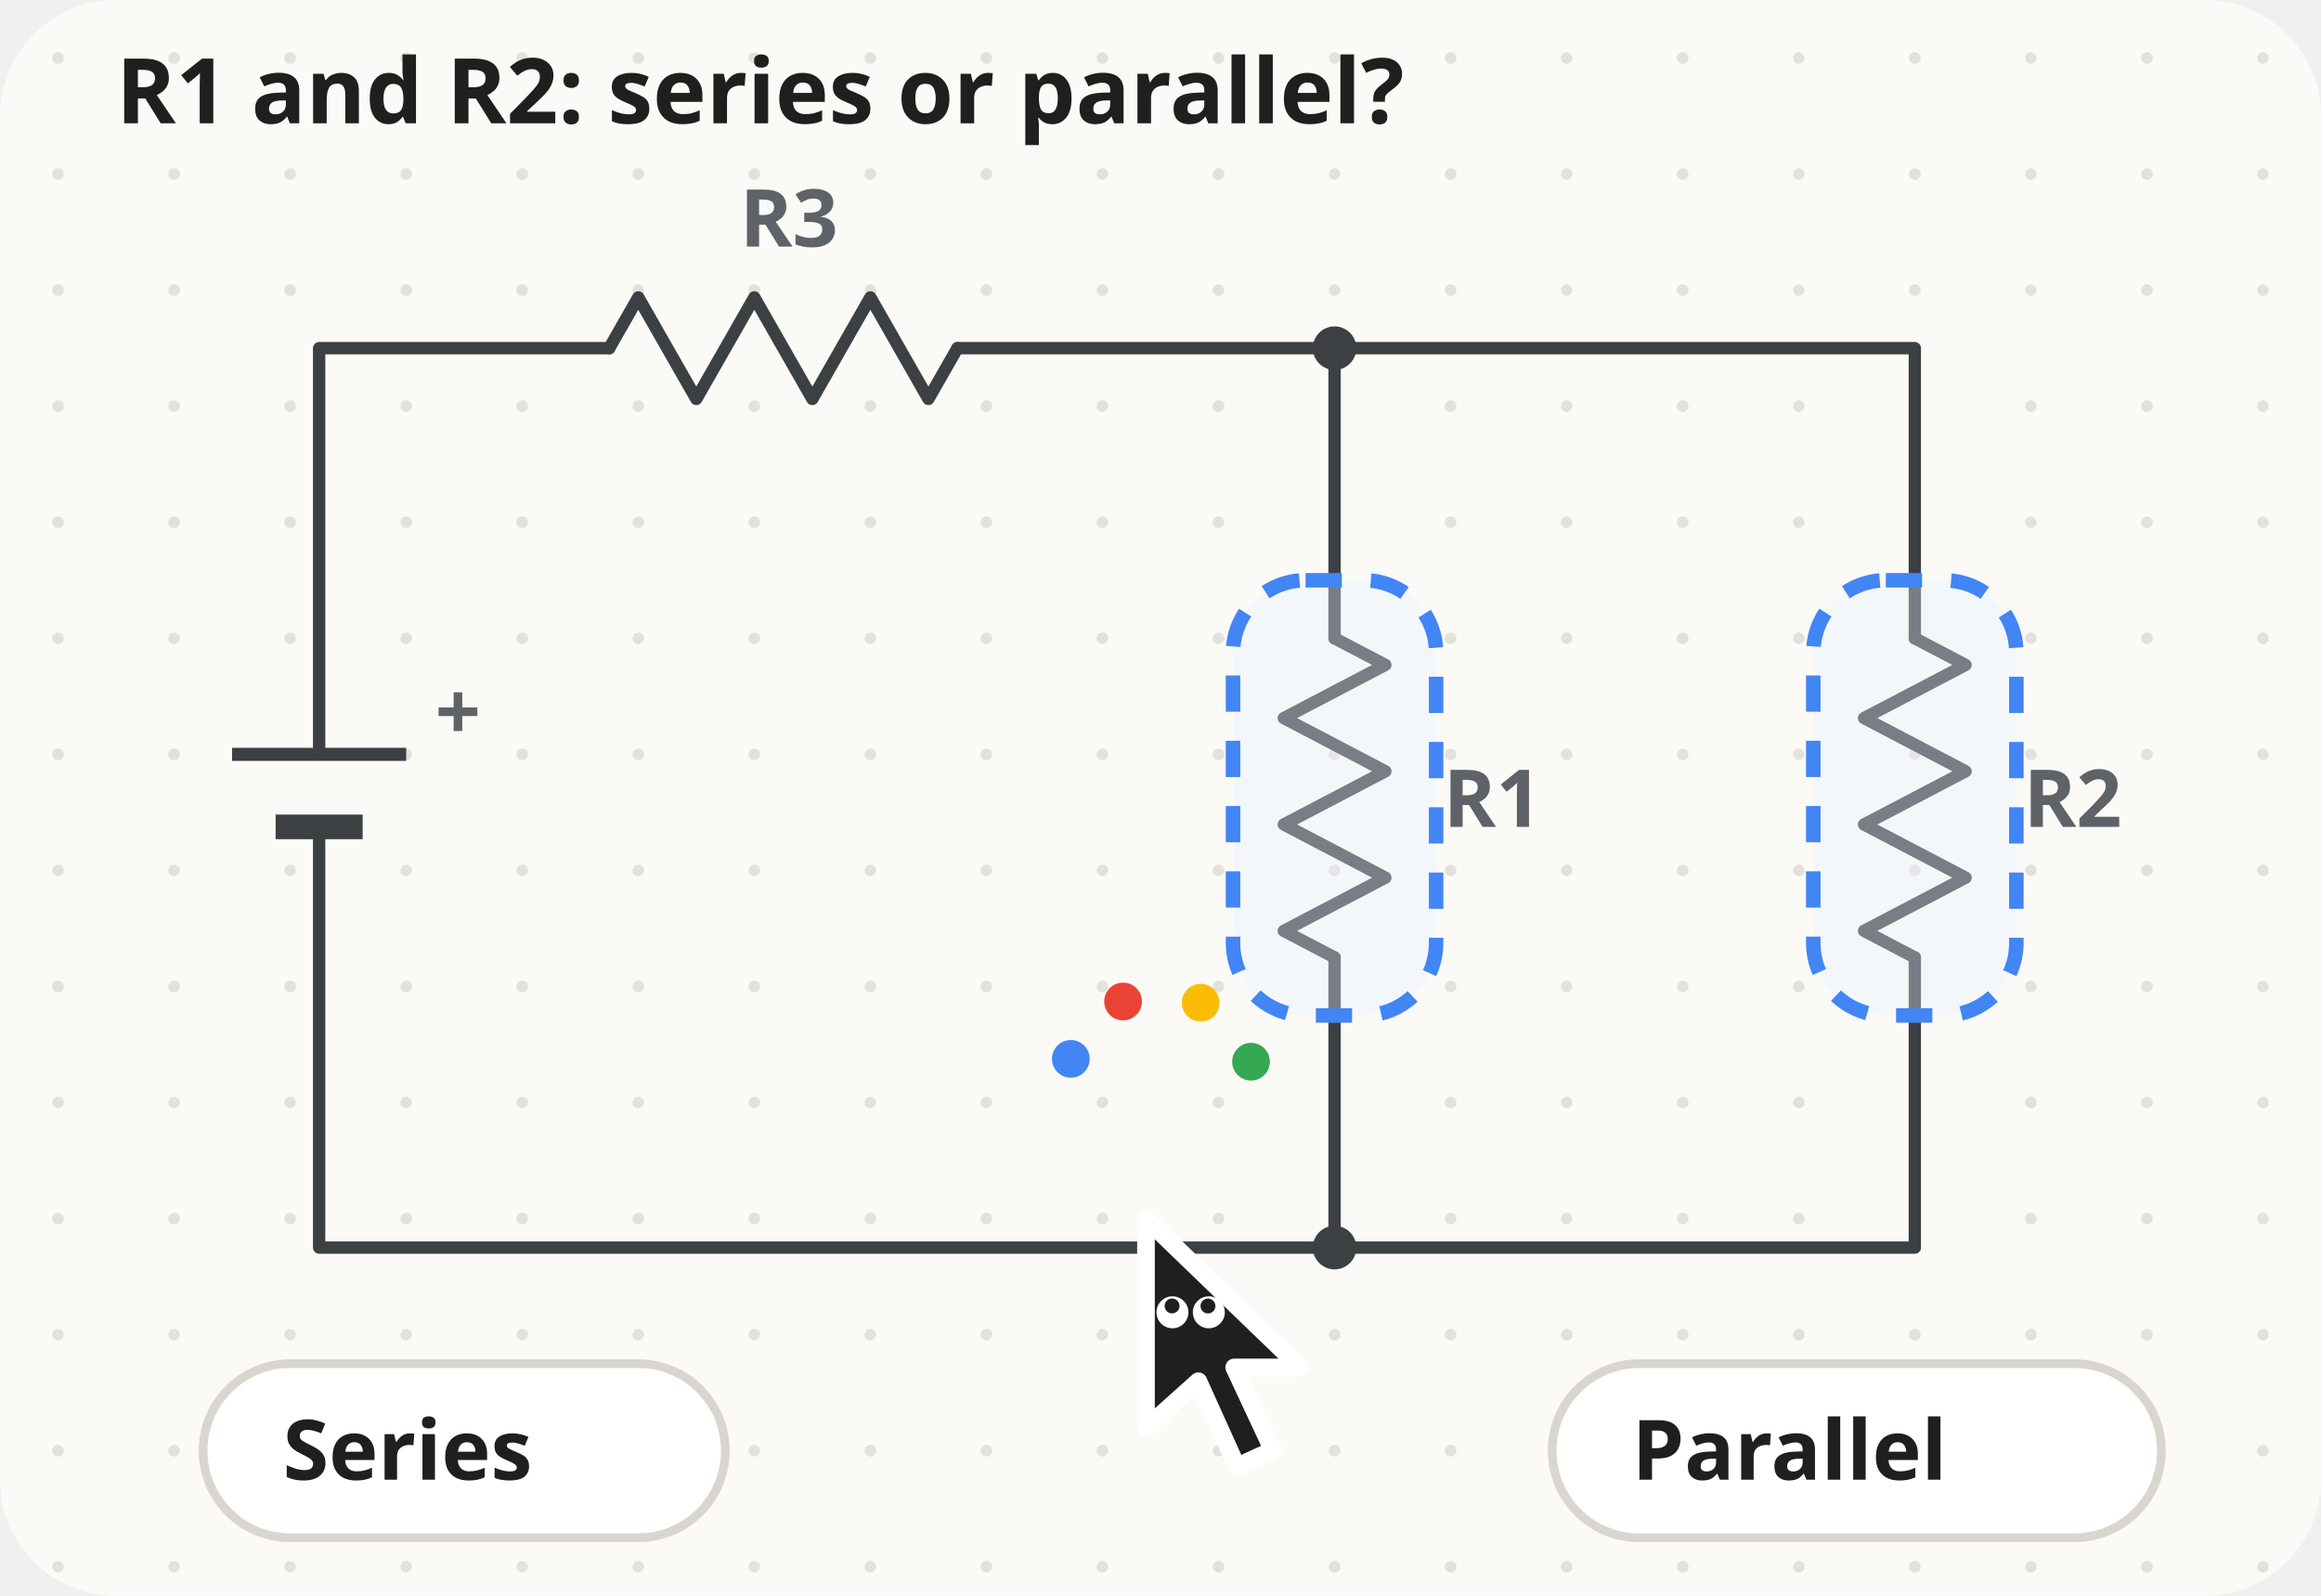
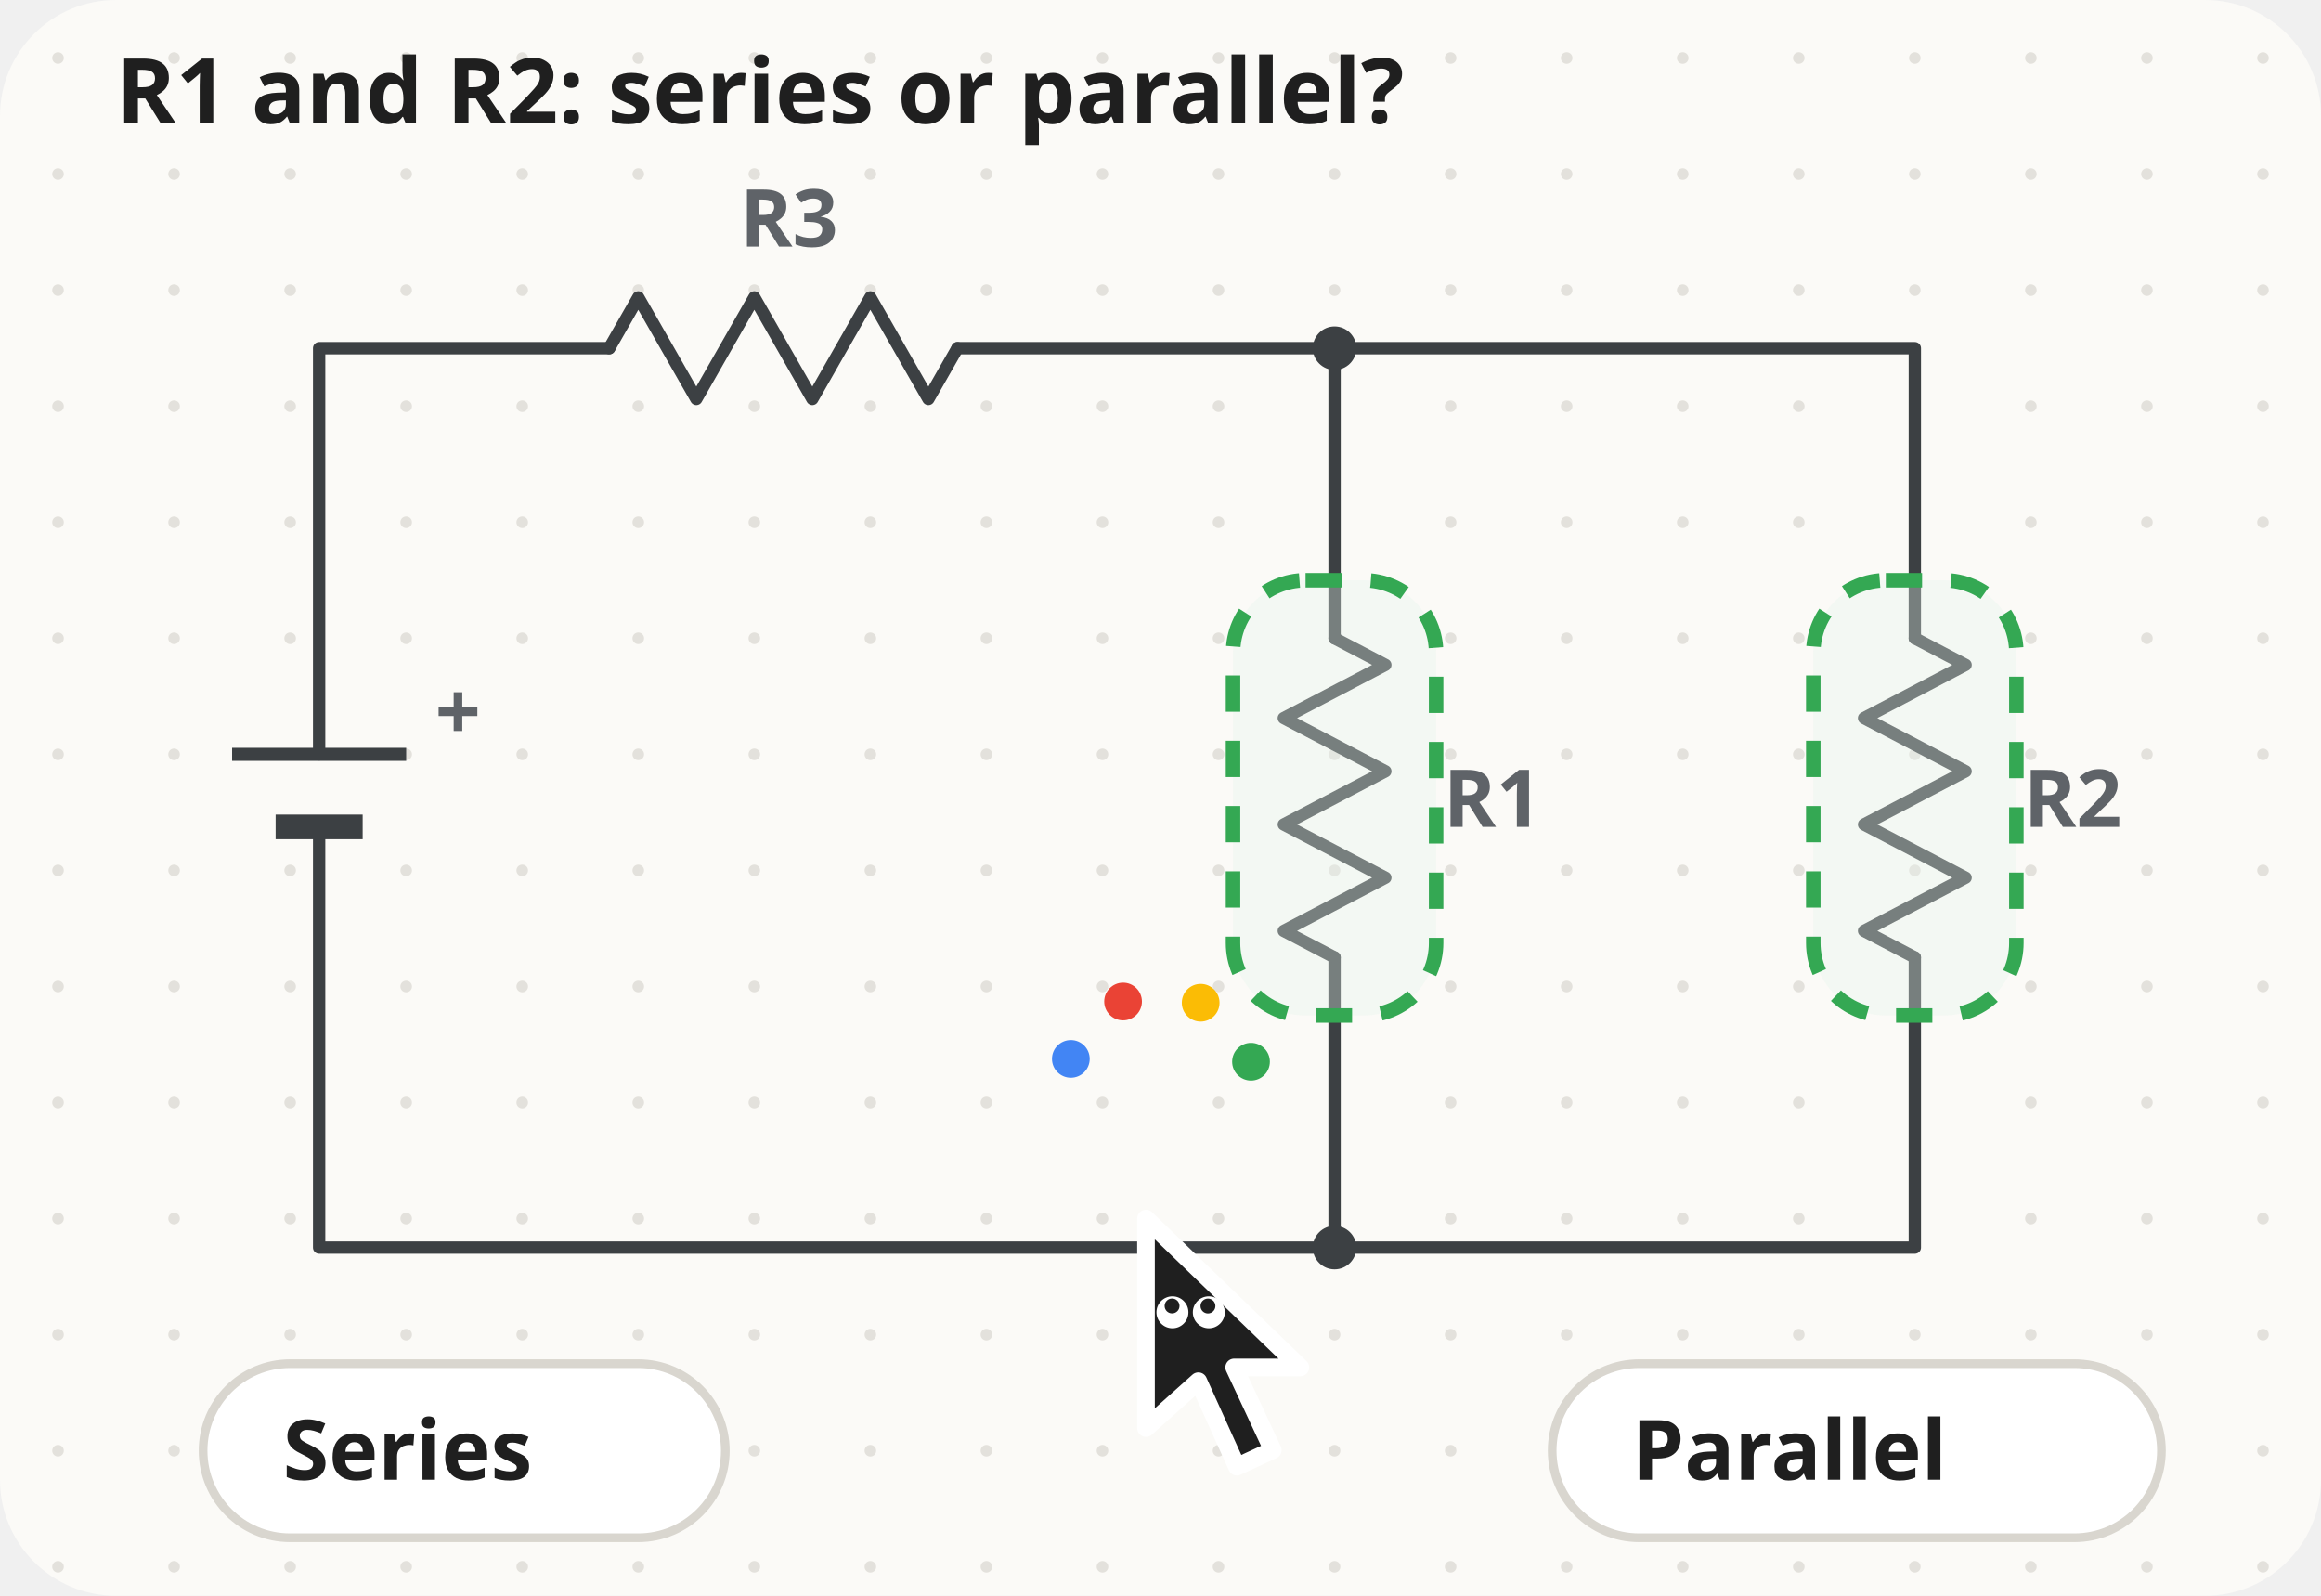
<svg xmlns="http://www.w3.org/2000/svg" width="320" height="220" viewBox="0 0 320 220" role="img" aria-label="Kiki guide: ask">
  <rect width="320" height="220" rx="16" fill="#fbfaf7" />
  <circle cx="8" cy="8" r="0.8" fill="#e3e1dc" />
  <circle cx="8" cy="24" r="0.8" fill="#e3e1dc" />
  <circle cx="8" cy="40" r="0.8" fill="#e3e1dc" />
  <circle cx="8" cy="56" r="0.8" fill="#e3e1dc" />
  <circle cx="8" cy="72" r="0.8" fill="#e3e1dc" />
  <circle cx="8" cy="88" r="0.8" fill="#e3e1dc" />
  <circle cx="8" cy="104" r="0.8" fill="#e3e1dc" />
  <circle cx="8" cy="120" r="0.8" fill="#e3e1dc" />
  <circle cx="8" cy="136" r="0.8" fill="#e3e1dc" />
  <circle cx="8" cy="152" r="0.8" fill="#e3e1dc" />
  <circle cx="8" cy="168" r="0.8" fill="#e3e1dc" />
  <circle cx="8" cy="184" r="0.8" fill="#e3e1dc" />
  <circle cx="8" cy="200" r="0.8" fill="#e3e1dc" />
  <circle cx="8" cy="216" r="0.8" fill="#e3e1dc" />
  <circle cx="24" cy="8" r="0.8" fill="#e3e1dc" />
  <circle cx="24" cy="24" r="0.8" fill="#e3e1dc" />
  <circle cx="24" cy="40" r="0.8" fill="#e3e1dc" />
  <circle cx="24" cy="56" r="0.8" fill="#e3e1dc" />
  <circle cx="24" cy="72" r="0.8" fill="#e3e1dc" />
  <circle cx="24" cy="88" r="0.8" fill="#e3e1dc" />
  <circle cx="24" cy="104" r="0.8" fill="#e3e1dc" />
  <circle cx="24" cy="120" r="0.8" fill="#e3e1dc" />
  <circle cx="24" cy="136" r="0.8" fill="#e3e1dc" />
  <circle cx="24" cy="152" r="0.8" fill="#e3e1dc" />
  <circle cx="24" cy="168" r="0.8" fill="#e3e1dc" />
  <circle cx="24" cy="184" r="0.8" fill="#e3e1dc" />
  <circle cx="24" cy="200" r="0.8" fill="#e3e1dc" />
  <circle cx="24" cy="216" r="0.8" fill="#e3e1dc" />
  <circle cx="40" cy="8" r="0.8" fill="#e3e1dc" />
  <circle cx="40" cy="24" r="0.8" fill="#e3e1dc" />
  <circle cx="40" cy="40" r="0.8" fill="#e3e1dc" />
  <circle cx="40" cy="56" r="0.8" fill="#e3e1dc" />
  <circle cx="40" cy="72" r="0.8" fill="#e3e1dc" />
  <circle cx="40" cy="88" r="0.8" fill="#e3e1dc" />
  <circle cx="40" cy="104" r="0.8" fill="#e3e1dc" />
  <circle cx="40" cy="120" r="0.8" fill="#e3e1dc" />
  <circle cx="40" cy="136" r="0.8" fill="#e3e1dc" />
  <circle cx="40" cy="152" r="0.8" fill="#e3e1dc" />
  <circle cx="40" cy="168" r="0.8" fill="#e3e1dc" />
  <circle cx="40" cy="184" r="0.8" fill="#e3e1dc" />
  <circle cx="40" cy="200" r="0.8" fill="#e3e1dc" />
  <circle cx="40" cy="216" r="0.8" fill="#e3e1dc" />
  <circle cx="56" cy="8" r="0.8" fill="#e3e1dc" />
  <circle cx="56" cy="24" r="0.8" fill="#e3e1dc" />
  <circle cx="56" cy="40" r="0.8" fill="#e3e1dc" />
  <circle cx="56" cy="56" r="0.8" fill="#e3e1dc" />
  <circle cx="56" cy="72" r="0.8" fill="#e3e1dc" />
  <circle cx="56" cy="88" r="0.8" fill="#e3e1dc" />
  <circle cx="56" cy="104" r="0.8" fill="#e3e1dc" />
  <circle cx="56" cy="120" r="0.8" fill="#e3e1dc" />
  <circle cx="56" cy="136" r="0.8" fill="#e3e1dc" />
  <circle cx="56" cy="152" r="0.8" fill="#e3e1dc" />
  <circle cx="56" cy="168" r="0.8" fill="#e3e1dc" />
  <circle cx="56" cy="184" r="0.8" fill="#e3e1dc" />
  <circle cx="56" cy="200" r="0.8" fill="#e3e1dc" />
  <circle cx="56" cy="216" r="0.8" fill="#e3e1dc" />
  <circle cx="72" cy="8" r="0.8" fill="#e3e1dc" />
  <circle cx="72" cy="24" r="0.8" fill="#e3e1dc" />
  <circle cx="72" cy="40" r="0.8" fill="#e3e1dc" />
  <circle cx="72" cy="56" r="0.8" fill="#e3e1dc" />
  <circle cx="72" cy="72" r="0.8" fill="#e3e1dc" />
  <circle cx="72" cy="88" r="0.8" fill="#e3e1dc" />
  <circle cx="72" cy="104" r="0.8" fill="#e3e1dc" />
  <circle cx="72" cy="120" r="0.8" fill="#e3e1dc" />
  <circle cx="72" cy="136" r="0.8" fill="#e3e1dc" />
  <circle cx="72" cy="152" r="0.8" fill="#e3e1dc" />
  <circle cx="72" cy="168" r="0.8" fill="#e3e1dc" />
  <circle cx="72" cy="184" r="0.8" fill="#e3e1dc" />
  <circle cx="72" cy="200" r="0.8" fill="#e3e1dc" />
  <circle cx="72" cy="216" r="0.8" fill="#e3e1dc" />
  <circle cx="88" cy="8" r="0.8" fill="#e3e1dc" />
  <circle cx="88" cy="24" r="0.8" fill="#e3e1dc" />
  <circle cx="88" cy="40" r="0.8" fill="#e3e1dc" />
  <circle cx="88" cy="56" r="0.8" fill="#e3e1dc" />
  <circle cx="88" cy="72" r="0.8" fill="#e3e1dc" />
  <circle cx="88" cy="88" r="0.8" fill="#e3e1dc" />
  <circle cx="88" cy="104" r="0.8" fill="#e3e1dc" />
  <circle cx="88" cy="120" r="0.8" fill="#e3e1dc" />
  <circle cx="88" cy="136" r="0.8" fill="#e3e1dc" />
  <circle cx="88" cy="152" r="0.8" fill="#e3e1dc" />
  <circle cx="88" cy="168" r="0.8" fill="#e3e1dc" />
  <circle cx="88" cy="184" r="0.8" fill="#e3e1dc" />
  <circle cx="88" cy="200" r="0.8" fill="#e3e1dc" />
  <circle cx="88" cy="216" r="0.8" fill="#e3e1dc" />
  <circle cx="104" cy="8" r="0.8" fill="#e3e1dc" />
  <circle cx="104" cy="24" r="0.8" fill="#e3e1dc" />
  <circle cx="104" cy="40" r="0.8" fill="#e3e1dc" />
  <circle cx="104" cy="56" r="0.8" fill="#e3e1dc" />
  <circle cx="104" cy="72" r="0.8" fill="#e3e1dc" />
  <circle cx="104" cy="88" r="0.8" fill="#e3e1dc" />
  <circle cx="104" cy="104" r="0.8" fill="#e3e1dc" />
  <circle cx="104" cy="120" r="0.8" fill="#e3e1dc" />
  <circle cx="104" cy="136" r="0.8" fill="#e3e1dc" />
  <circle cx="104" cy="152" r="0.8" fill="#e3e1dc" />
  <circle cx="104" cy="168" r="0.8" fill="#e3e1dc" />
  <circle cx="104" cy="184" r="0.8" fill="#e3e1dc" />
  <circle cx="104" cy="200" r="0.8" fill="#e3e1dc" />
  <circle cx="104" cy="216" r="0.8" fill="#e3e1dc" />
  <circle cx="120" cy="8" r="0.8" fill="#e3e1dc" />
  <circle cx="120" cy="24" r="0.8" fill="#e3e1dc" />
  <circle cx="120" cy="40" r="0.8" fill="#e3e1dc" />
  <circle cx="120" cy="56" r="0.8" fill="#e3e1dc" />
  <circle cx="120" cy="72" r="0.8" fill="#e3e1dc" />
  <circle cx="120" cy="88" r="0.8" fill="#e3e1dc" />
  <circle cx="120" cy="104" r="0.8" fill="#e3e1dc" />
  <circle cx="120" cy="120" r="0.8" fill="#e3e1dc" />
  <circle cx="120" cy="136" r="0.8" fill="#e3e1dc" />
  <circle cx="120" cy="152" r="0.8" fill="#e3e1dc" />
  <circle cx="120" cy="168" r="0.8" fill="#e3e1dc" />
  <circle cx="120" cy="184" r="0.8" fill="#e3e1dc" />
  <circle cx="120" cy="200" r="0.8" fill="#e3e1dc" />
  <circle cx="120" cy="216" r="0.8" fill="#e3e1dc" />
  <circle cx="136" cy="8" r="0.8" fill="#e3e1dc" />
  <circle cx="136" cy="24" r="0.8" fill="#e3e1dc" />
  <circle cx="136" cy="40" r="0.8" fill="#e3e1dc" />
  <circle cx="136" cy="56" r="0.8" fill="#e3e1dc" />
  <circle cx="136" cy="72" r="0.8" fill="#e3e1dc" />
  <circle cx="136" cy="88" r="0.8" fill="#e3e1dc" />
  <circle cx="136" cy="104" r="0.8" fill="#e3e1dc" />
  <circle cx="136" cy="120" r="0.8" fill="#e3e1dc" />
  <circle cx="136" cy="136" r="0.8" fill="#e3e1dc" />
  <circle cx="136" cy="152" r="0.8" fill="#e3e1dc" />
  <circle cx="136" cy="168" r="0.8" fill="#e3e1dc" />
  <circle cx="136" cy="184" r="0.8" fill="#e3e1dc" />
  <circle cx="136" cy="200" r="0.8" fill="#e3e1dc" />
  <circle cx="136" cy="216" r="0.8" fill="#e3e1dc" />
  <circle cx="152" cy="8" r="0.8" fill="#e3e1dc" />
  <circle cx="152" cy="24" r="0.8" fill="#e3e1dc" />
  <circle cx="152" cy="40" r="0.8" fill="#e3e1dc" />
  <circle cx="152" cy="56" r="0.8" fill="#e3e1dc" />
  <circle cx="152" cy="72" r="0.8" fill="#e3e1dc" />
  <circle cx="152" cy="88" r="0.8" fill="#e3e1dc" />
  <circle cx="152" cy="104" r="0.8" fill="#e3e1dc" />
  <circle cx="152" cy="120" r="0.8" fill="#e3e1dc" />
  <circle cx="152" cy="136" r="0.8" fill="#e3e1dc" />
  <circle cx="152" cy="152" r="0.8" fill="#e3e1dc" />
  <circle cx="152" cy="168" r="0.8" fill="#e3e1dc" />
  <circle cx="152" cy="184" r="0.8" fill="#e3e1dc" />
  <circle cx="152" cy="200" r="0.8" fill="#e3e1dc" />
  <circle cx="152" cy="216" r="0.8" fill="#e3e1dc" />
  <circle cx="168" cy="8" r="0.8" fill="#e3e1dc" />
  <circle cx="168" cy="24" r="0.8" fill="#e3e1dc" />
  <circle cx="168" cy="40" r="0.8" fill="#e3e1dc" />
  <circle cx="168" cy="56" r="0.8" fill="#e3e1dc" />
  <circle cx="168" cy="72" r="0.8" fill="#e3e1dc" />
  <circle cx="168" cy="88" r="0.8" fill="#e3e1dc" />
  <circle cx="168" cy="104" r="0.8" fill="#e3e1dc" />
  <circle cx="168" cy="120" r="0.8" fill="#e3e1dc" />
  <circle cx="168" cy="136" r="0.8" fill="#e3e1dc" />
  <circle cx="168" cy="152" r="0.8" fill="#e3e1dc" />
  <circle cx="168" cy="168" r="0.8" fill="#e3e1dc" />
  <circle cx="168" cy="184" r="0.8" fill="#e3e1dc" />
  <circle cx="168" cy="200" r="0.8" fill="#e3e1dc" />
  <circle cx="168" cy="216" r="0.8" fill="#e3e1dc" />
  <circle cx="184" cy="8" r="0.8" fill="#e3e1dc" />
  <circle cx="184" cy="24" r="0.8" fill="#e3e1dc" />
  <circle cx="184" cy="40" r="0.8" fill="#e3e1dc" />
  <circle cx="184" cy="56" r="0.8" fill="#e3e1dc" />
  <circle cx="184" cy="72" r="0.8" fill="#e3e1dc" />
  <circle cx="184" cy="88" r="0.8" fill="#e3e1dc" />
  <circle cx="184" cy="104" r="0.8" fill="#e3e1dc" />
  <circle cx="184" cy="120" r="0.8" fill="#e3e1dc" />
  <circle cx="184" cy="136" r="0.8" fill="#e3e1dc" />
  <circle cx="184" cy="152" r="0.8" fill="#e3e1dc" />
  <circle cx="184" cy="168" r="0.8" fill="#e3e1dc" />
  <circle cx="184" cy="184" r="0.8" fill="#e3e1dc" />
  <circle cx="184" cy="200" r="0.8" fill="#e3e1dc" />
  <circle cx="184" cy="216" r="0.8" fill="#e3e1dc" />
  <circle cx="200" cy="8" r="0.8" fill="#e3e1dc" />
  <circle cx="200" cy="24" r="0.8" fill="#e3e1dc" />
  <circle cx="200" cy="40" r="0.8" fill="#e3e1dc" />
  <circle cx="200" cy="56" r="0.8" fill="#e3e1dc" />
  <circle cx="200" cy="72" r="0.8" fill="#e3e1dc" />
  <circle cx="200" cy="88" r="0.8" fill="#e3e1dc" />
  <circle cx="200" cy="104" r="0.8" fill="#e3e1dc" />
  <circle cx="200" cy="120" r="0.8" fill="#e3e1dc" />
  <circle cx="200" cy="136" r="0.8" fill="#e3e1dc" />
  <circle cx="200" cy="152" r="0.8" fill="#e3e1dc" />
  <circle cx="200" cy="168" r="0.8" fill="#e3e1dc" />
  <circle cx="200" cy="184" r="0.8" fill="#e3e1dc" />
  <circle cx="200" cy="200" r="0.8" fill="#e3e1dc" />
  <circle cx="200" cy="216" r="0.8" fill="#e3e1dc" />
  <circle cx="216" cy="8" r="0.8" fill="#e3e1dc" />
  <circle cx="216" cy="24" r="0.8" fill="#e3e1dc" />
  <circle cx="216" cy="40" r="0.8" fill="#e3e1dc" />
  <circle cx="216" cy="56" r="0.8" fill="#e3e1dc" />
  <circle cx="216" cy="72" r="0.8" fill="#e3e1dc" />
  <circle cx="216" cy="88" r="0.8" fill="#e3e1dc" />
  <circle cx="216" cy="104" r="0.8" fill="#e3e1dc" />
  <circle cx="216" cy="120" r="0.8" fill="#e3e1dc" />
  <circle cx="216" cy="136" r="0.8" fill="#e3e1dc" />
  <circle cx="216" cy="152" r="0.8" fill="#e3e1dc" />
  <circle cx="216" cy="168" r="0.8" fill="#e3e1dc" />
  <circle cx="216" cy="184" r="0.8" fill="#e3e1dc" />
  <circle cx="216" cy="200" r="0.8" fill="#e3e1dc" />
  <circle cx="216" cy="216" r="0.8" fill="#e3e1dc" />
  <circle cx="232" cy="8" r="0.8" fill="#e3e1dc" />
  <circle cx="232" cy="24" r="0.8" fill="#e3e1dc" />
  <circle cx="232" cy="40" r="0.8" fill="#e3e1dc" />
  <circle cx="232" cy="56" r="0.8" fill="#e3e1dc" />
  <circle cx="232" cy="72" r="0.8" fill="#e3e1dc" />
  <circle cx="232" cy="88" r="0.8" fill="#e3e1dc" />
  <circle cx="232" cy="104" r="0.8" fill="#e3e1dc" />
  <circle cx="232" cy="120" r="0.8" fill="#e3e1dc" />
  <circle cx="232" cy="136" r="0.8" fill="#e3e1dc" />
  <circle cx="232" cy="152" r="0.8" fill="#e3e1dc" />
  <circle cx="232" cy="168" r="0.8" fill="#e3e1dc" />
  <circle cx="232" cy="184" r="0.8" fill="#e3e1dc" />
  <circle cx="232" cy="200" r="0.8" fill="#e3e1dc" />
  <circle cx="232" cy="216" r="0.8" fill="#e3e1dc" />
  <circle cx="248" cy="8" r="0.8" fill="#e3e1dc" />
  <circle cx="248" cy="24" r="0.8" fill="#e3e1dc" />
  <circle cx="248" cy="40" r="0.8" fill="#e3e1dc" />
  <circle cx="248" cy="56" r="0.8" fill="#e3e1dc" />
  <circle cx="248" cy="72" r="0.8" fill="#e3e1dc" />
  <circle cx="248" cy="88" r="0.8" fill="#e3e1dc" />
  <circle cx="248" cy="104" r="0.8" fill="#e3e1dc" />
  <circle cx="248" cy="120" r="0.8" fill="#e3e1dc" />
  <circle cx="248" cy="136" r="0.8" fill="#e3e1dc" />
  <circle cx="248" cy="152" r="0.8" fill="#e3e1dc" />
  <circle cx="248" cy="168" r="0.8" fill="#e3e1dc" />
  <circle cx="248" cy="184" r="0.8" fill="#e3e1dc" />
  <circle cx="248" cy="200" r="0.8" fill="#e3e1dc" />
  <circle cx="248" cy="216" r="0.8" fill="#e3e1dc" />
  <circle cx="264" cy="8" r="0.8" fill="#e3e1dc" />
  <circle cx="264" cy="24" r="0.8" fill="#e3e1dc" />
  <circle cx="264" cy="40" r="0.8" fill="#e3e1dc" />
  <circle cx="264" cy="56" r="0.8" fill="#e3e1dc" />
  <circle cx="264" cy="72" r="0.8" fill="#e3e1dc" />
  <circle cx="264" cy="88" r="0.8" fill="#e3e1dc" />
  <circle cx="264" cy="104" r="0.8" fill="#e3e1dc" />
  <circle cx="264" cy="120" r="0.8" fill="#e3e1dc" />
  <circle cx="264" cy="136" r="0.8" fill="#e3e1dc" />
  <circle cx="264" cy="152" r="0.8" fill="#e3e1dc" />
  <circle cx="264" cy="168" r="0.8" fill="#e3e1dc" />
  <circle cx="264" cy="184" r="0.8" fill="#e3e1dc" />
  <circle cx="264" cy="200" r="0.8" fill="#e3e1dc" />
  <circle cx="264" cy="216" r="0.8" fill="#e3e1dc" />
  <circle cx="280" cy="8" r="0.8" fill="#e3e1dc" />
  <circle cx="280" cy="24" r="0.8" fill="#e3e1dc" />
  <circle cx="280" cy="40" r="0.8" fill="#e3e1dc" />
  <circle cx="280" cy="56" r="0.8" fill="#e3e1dc" />
  <circle cx="280" cy="72" r="0.8" fill="#e3e1dc" />
  <circle cx="280" cy="88" r="0.8" fill="#e3e1dc" />
  <circle cx="280" cy="104" r="0.8" fill="#e3e1dc" />
  <circle cx="280" cy="120" r="0.8" fill="#e3e1dc" />
  <circle cx="280" cy="136" r="0.8" fill="#e3e1dc" />
  <circle cx="280" cy="152" r="0.8" fill="#e3e1dc" />
  <circle cx="280" cy="168" r="0.8" fill="#e3e1dc" />
  <circle cx="280" cy="184" r="0.8" fill="#e3e1dc" />
  <circle cx="280" cy="200" r="0.8" fill="#e3e1dc" />
  <circle cx="280" cy="216" r="0.8" fill="#e3e1dc" />
  <circle cx="296" cy="8" r="0.8" fill="#e3e1dc" />
  <circle cx="296" cy="24" r="0.8" fill="#e3e1dc" />
  <circle cx="296" cy="40" r="0.8" fill="#e3e1dc" />
  <circle cx="296" cy="56" r="0.8" fill="#e3e1dc" />
  <circle cx="296" cy="72" r="0.8" fill="#e3e1dc" />
  <circle cx="296" cy="88" r="0.8" fill="#e3e1dc" />
  <circle cx="296" cy="104" r="0.8" fill="#e3e1dc" />
  <circle cx="296" cy="120" r="0.8" fill="#e3e1dc" />
  <circle cx="296" cy="136" r="0.8" fill="#e3e1dc" />
  <circle cx="296" cy="152" r="0.8" fill="#e3e1dc" />
  <circle cx="296" cy="168" r="0.8" fill="#e3e1dc" />
  <circle cx="296" cy="184" r="0.8" fill="#e3e1dc" />
  <circle cx="296" cy="200" r="0.8" fill="#e3e1dc" />
  <circle cx="296" cy="216" r="0.8" fill="#e3e1dc" />
  <circle cx="312" cy="8" r="0.8" fill="#e3e1dc" />
  <circle cx="312" cy="24" r="0.8" fill="#e3e1dc" />
  <circle cx="312" cy="40" r="0.8" fill="#e3e1dc" />
  <circle cx="312" cy="56" r="0.8" fill="#e3e1dc" />
  <circle cx="312" cy="72" r="0.8" fill="#e3e1dc" />
  <circle cx="312" cy="88" r="0.8" fill="#e3e1dc" />
  <circle cx="312" cy="104" r="0.8" fill="#e3e1dc" />
  <circle cx="312" cy="120" r="0.8" fill="#e3e1dc" />
  <circle cx="312" cy="136" r="0.8" fill="#e3e1dc" />
  <circle cx="312" cy="152" r="0.8" fill="#e3e1dc" />
  <circle cx="312" cy="168" r="0.8" fill="#e3e1dc" />
  <circle cx="312" cy="184" r="0.8" fill="#e3e1dc" />
  <circle cx="312" cy="200" r="0.8" fill="#e3e1dc" />
  <circle cx="312" cy="216" r="0.8" fill="#e3e1dc" />
  <g opacity="1">
    <path d="M44 104 V48 H84 M132 48 H264 V88 M264 132 V172 H44 V114" stroke="#3c4043" stroke-width="1.7" fill="none" stroke-linecap="round" stroke-linejoin="round" />
    <path d="M184 48 V88 M184 132 V172" stroke="#3c4043" stroke-width="1.7" fill="none" stroke-linecap="round" stroke-linejoin="round" />
    <path d="M84 48 L88 41 L96 55 L104 41 L112 55 L120 41 L128 55 L132 48" stroke="#3c4043" stroke-width="1.7" fill="none" stroke-linecap="round" stroke-linejoin="round" />
    <path d="M184 88 L191 91.667 L177 99 L191 106.333 L177 113.667 L191 121 L177 128.333 L184 132" stroke="#3c4043" stroke-width="1.7" fill="none" stroke-linecap="round" stroke-linejoin="round" />
    <path d="M264 88 L271 91.667 L257 99 L271 106.333 L257 113.667 L271 121 L257 128.333 L264 132" stroke="#3c4043" stroke-width="1.7" fill="none" stroke-linecap="round" stroke-linejoin="round" />
    <path d="M32 104 H56" stroke="#3c4043" stroke-width="1.8" />
    <path d="M38 114 H50" stroke="#3c4043" stroke-width="3.4" />
    <circle cx="184" cy="48" r="3" fill="#3c4043" />
    <circle cx="184" cy="172" r="3" fill="#3c4043" />
    <text x="60" y="102" font-family="Noto Sans, Roboto, Arial, sans-serif" font-size="11" font-weight="600" fill="#5f6368">+</text>
    <text x="102" y="34" font-family="Noto Sans, Roboto, Arial, sans-serif" font-size="11" font-weight="600" fill="#5f6368">R3</text>
    <text x="199" y="114" font-family="Noto Sans, Roboto, Arial, sans-serif" font-size="11" font-weight="600" fill="#5f6368">R1</text>
    <text x="279" y="114" font-family="Noto Sans, Roboto, Arial, sans-serif" font-size="11" font-weight="600" fill="#5f6368">R2</text>
  </g>
-   <rect x="170" y="80" width="28" height="60" rx="10" fill="#e8f0fe" fill-opacity="0.35" stroke="#4285f4" stroke-width="2" stroke-dasharray="5 4" />
-   <rect x="250" y="80" width="28" height="60" rx="10" fill="#e8f0fe" fill-opacity="0.35" stroke="#4285f4" stroke-width="2" stroke-dasharray="5 4" />
+   <rect x="170" y="80" width="28" height="60" rx="10" fill="#e6f4ea" fill-opacity="0.35" stroke="#34a853" stroke-width="2" stroke-dasharray="5 4" />
+   <rect x="250" y="80" width="28" height="60" rx="10" fill="#e6f4ea" fill-opacity="0.35" stroke="#34a853" stroke-width="2" stroke-dasharray="5 4" />
  <text x="16" y="17" font-family="Noto Sans, Roboto, Arial, sans-serif" font-size="12.5" font-weight="700" fill="#1f1f1f">R1 and R2: series or parallel?</text>
  <rect x="28" y="188" width="72" height="24" rx="12" fill="#ffffff" stroke="#d9d6cf" stroke-width="1.2" />
  <text x="39" y="204" font-family="Noto Sans, Roboto, Arial, sans-serif" font-size="11.5" font-weight="600" fill="#1f1f1f">Series</text>
  <rect x="214" y="188" width="84" height="24" rx="12" fill="#ffffff" stroke="#d9d6cf" stroke-width="1.2" />
  <text x="225" y="204" font-family="Noto Sans, Roboto, Arial, sans-serif" font-size="11.5" font-weight="600" fill="#1f1f1f">Parallel</text>
  <g transform="translate(158 168) rotate(0) scale(0.76) translate(-12 -8)">
    <path d="M12 8 L12 46 L21.5 37.5 L28.5 53 L35 50 L28 35 L40 35 Z" fill="#1f1f1f" stroke="#ffffff" stroke-width="3.2" stroke-linejoin="round" />
    <circle cx="16.8" cy="25" r="2.9" fill="#ffffff" />
    <circle cx="16.73" cy="23.85" r="1.35" fill="#1f1f1f" />
    <circle cx="23.4" cy="25" r="2.9" fill="#ffffff" />
    <circle cx="23.24" cy="23.86" r="1.35" fill="#1f1f1f" />
  </g>
  <circle cx="147.64" cy="145.98" r="2.6" fill="#4285f4" />
  <circle cx="154.84" cy="138.07" r="2.6" fill="#ea4335" />
  <circle cx="165.54" cy="138.24" r="2.6" fill="#fbbc05" />
  <circle cx="172.48" cy="146.37" r="2.6" fill="#34a853" />
</svg>
